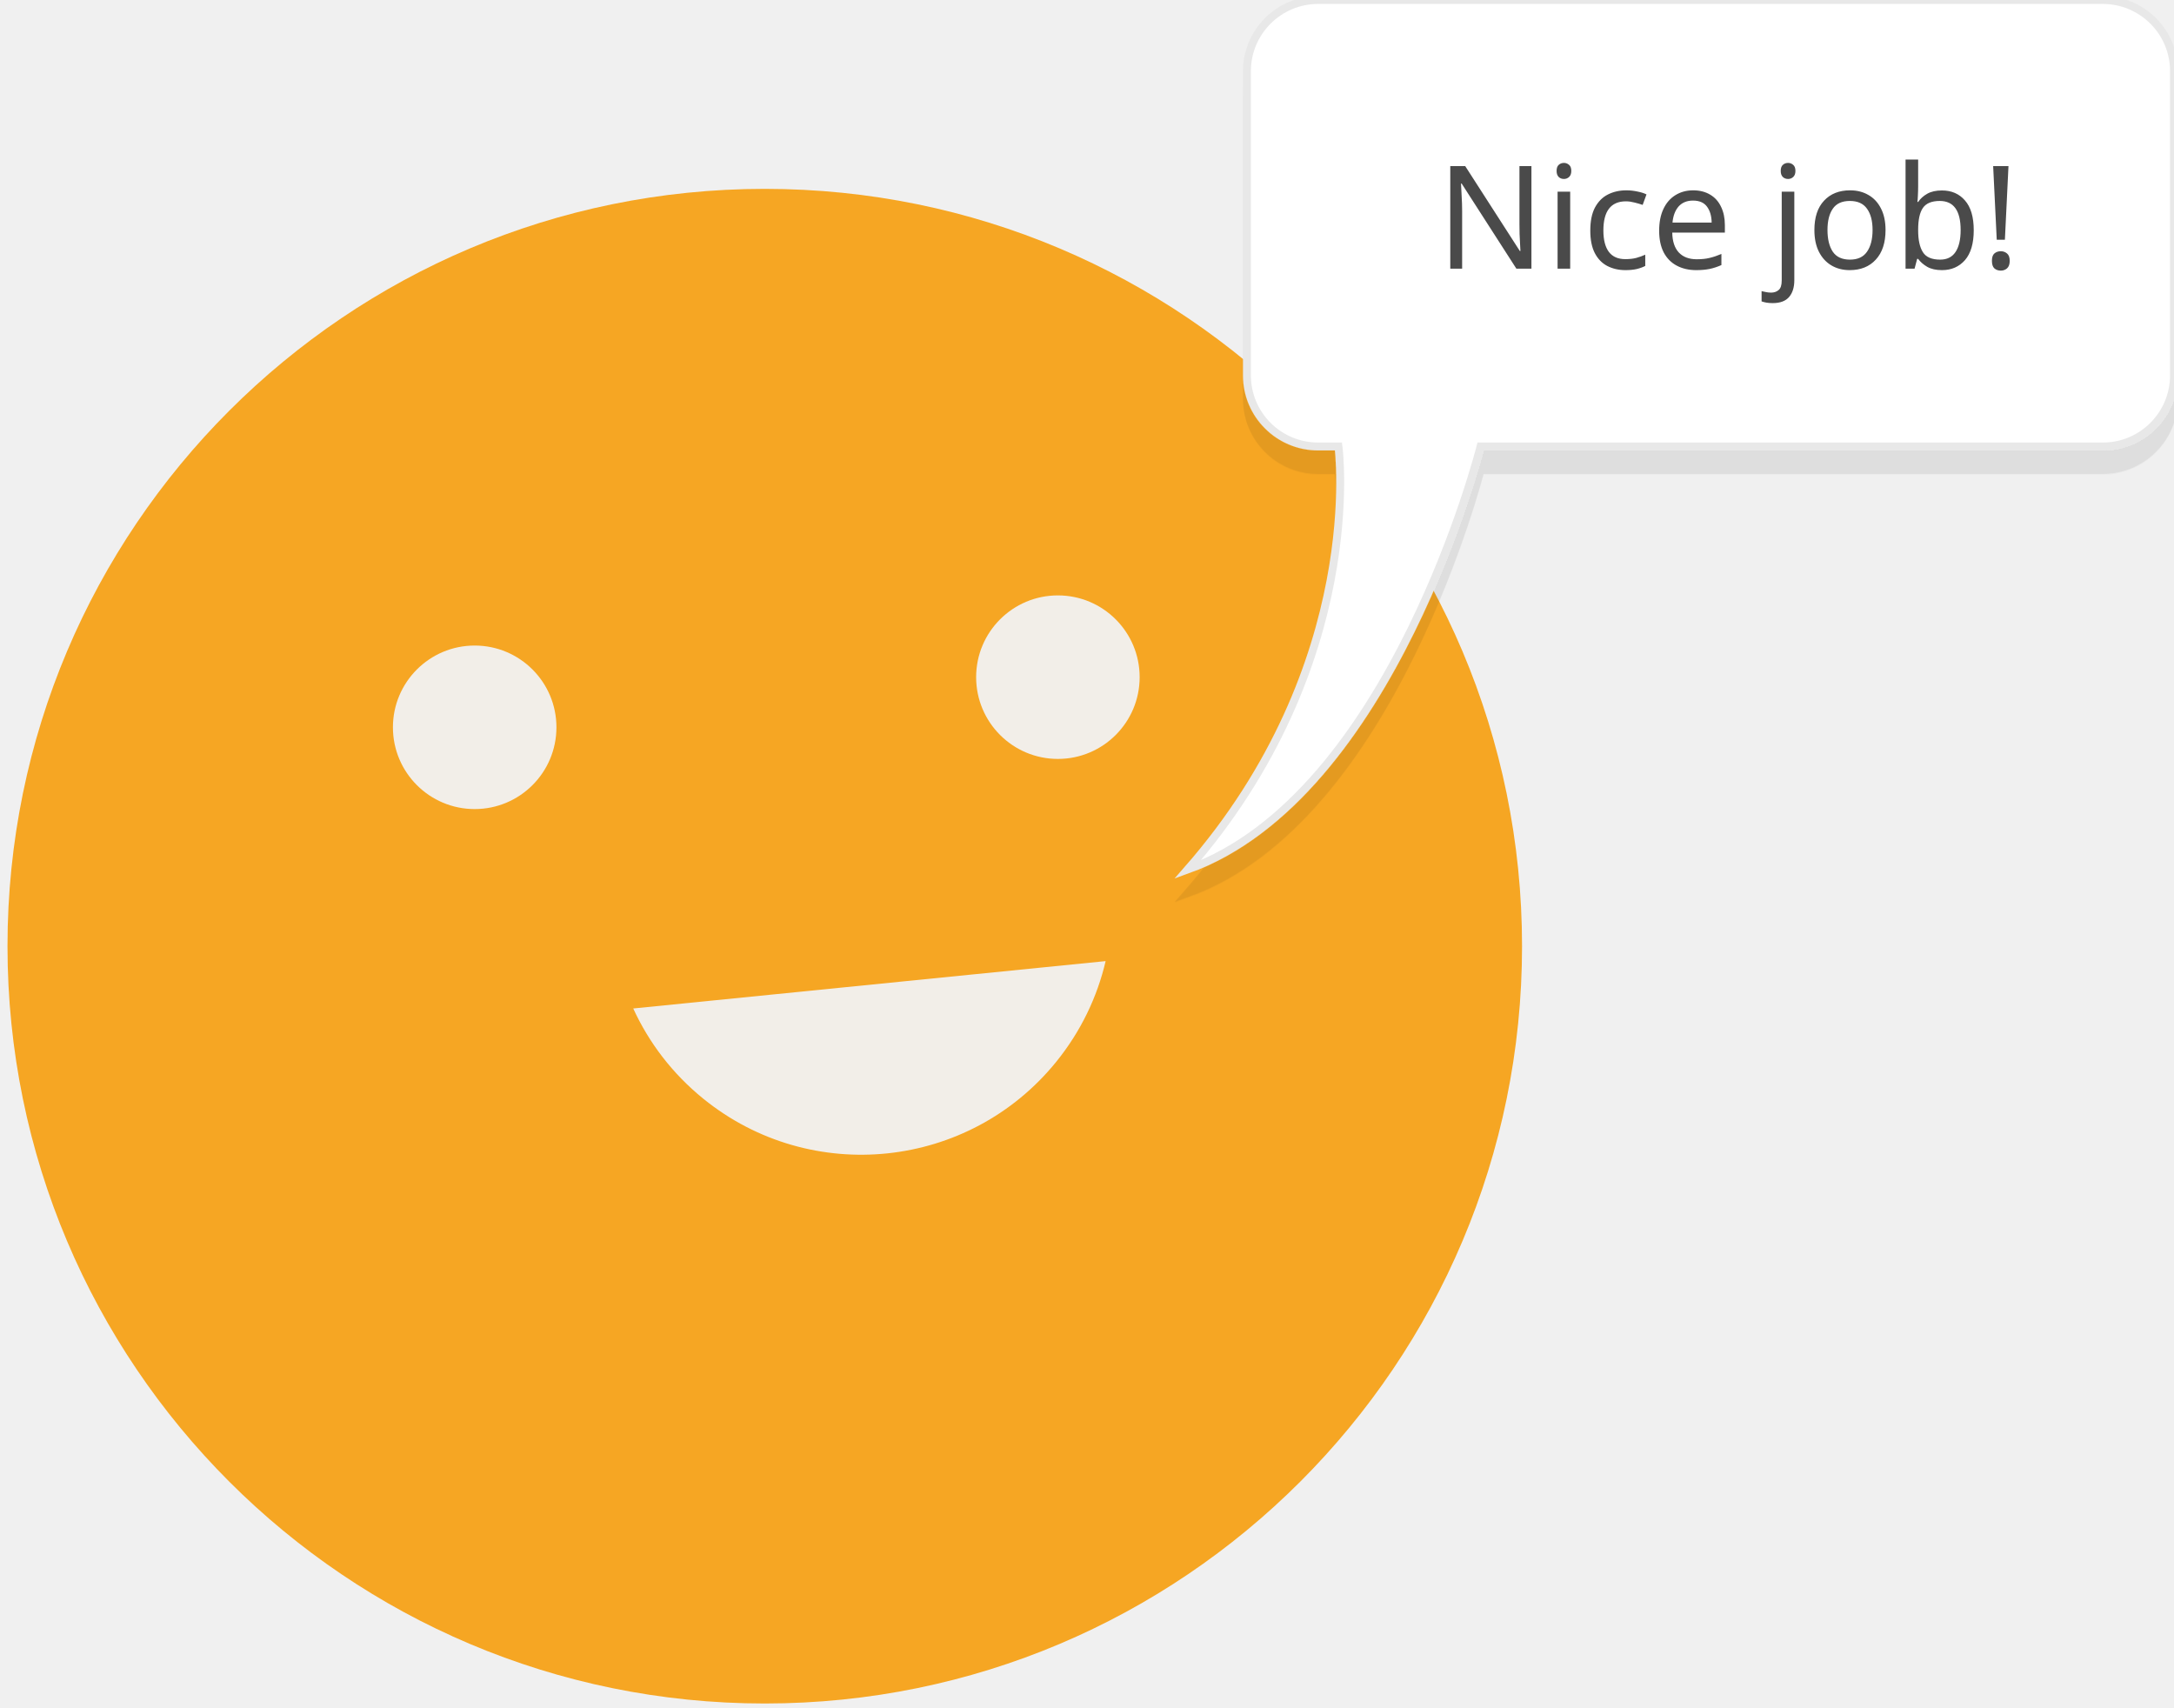
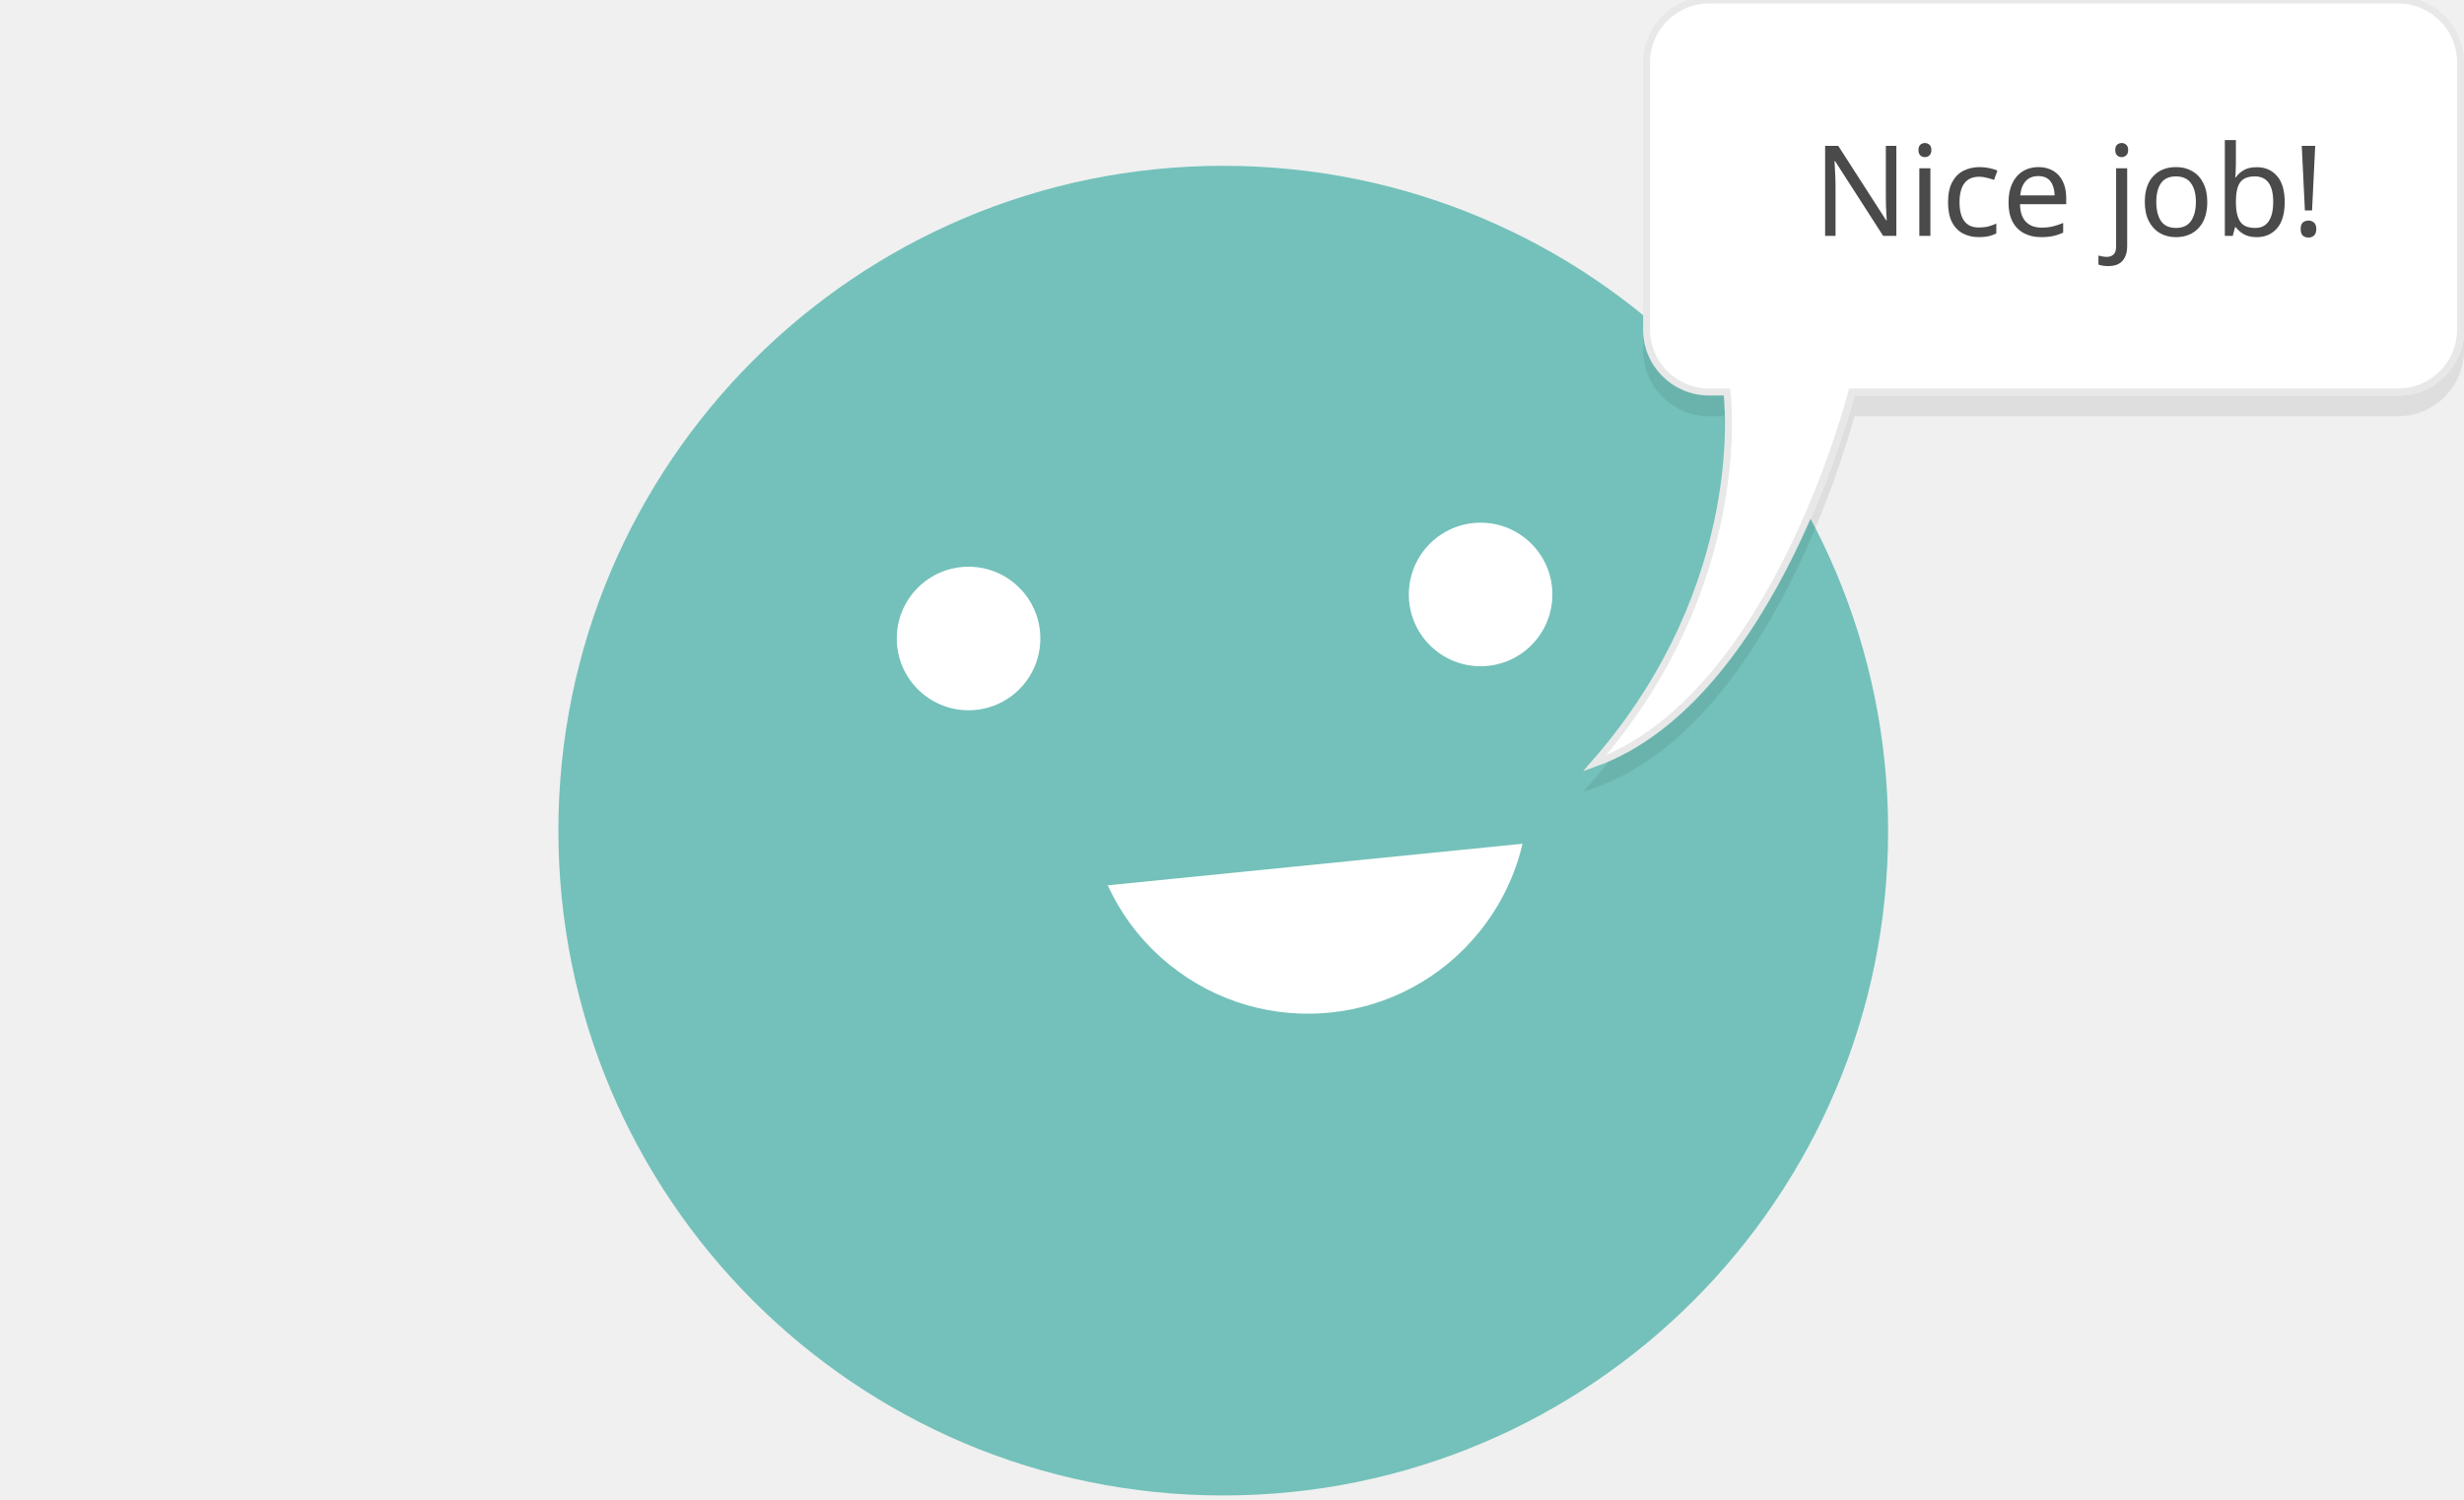
- <svg xmlns="http://www.w3.org/2000/svg" width="275px" height="216px" viewBox="0 0 275 216" version="1.1">
+ <svg xmlns="http://www.w3.org/2000/svg" width="355px" height="216px" viewBox="0 0 355 216" version="1.1">
  <defs>
    <filter x="-50%" y="-50%" width="200%" height="200%" filterUnits="objectBoundingBox" id="filter-1">
      <feOffset dx="0" dy="3" in="SourceAlpha" result="shadowOffsetOuter1" />
      <feGaussianBlur stdDeviation="0" in="shadowOffsetOuter1" result="shadowBlurOuter1" />
      <feColorMatrix values="0 0 0 0 0   0 0 0 0 0   0 0 0 0 0  0 0 0 0.073 0" in="shadowBlurOuter1" type="matrix" result="shadowMatrixOuter1" />
      <feMerge>
        <feMergeNode in="shadowMatrixOuter1" />
        <feMergeNode in="SourceGraphic" />
      </feMerge>
    </filter>
  </defs>
  <g id="Page-1" stroke="none" stroke-width="1" fill="none" fill-rule="evenodd">
-     <g id="create-account-9" transform="translate(-150, -254)">
-       <g id="checkin-success" transform="translate(150, 254)">
+     <g id="create-account-9" transform="translate(-68, -240)">
+       <g id="checkin-success" transform="translate(147.5, 240)">
        <g id="Oval-113-+-Oval-110-+-Oval-110-+-Oval-110" transform="translate(96.5, 119.5) scale(-1, 1) translate(-96.5, -119.5) translate(0, 23)">
-           <ellipse id="Oval-113" fill="#F6A623" cx="96.261" cy="96.68" rx="95.791" ry="95.791" />
-           <g id="Oval-110-+-Oval-110-+-Oval-110" transform="translate(48.11712, 52.23423)" fill="#F2EEE8">
+           <ellipse id="Oval-113" fill="#73C1BA" cx="96.261" cy="96.68" rx="95.791" ry="95.791" />
+           <g id="Oval-110-+-Oval-110-+-Oval-110" transform="translate(48.11712, 52.23423)" fill="#FFFFFF">
            <ellipse id="Oval-110" cx="11.065" cy="10.418" rx="10.342" ry="10.342" />
            <ellipse id="Oval-110" cx="84.838" cy="16.761" rx="10.342" ry="10.342" />
            <path d="M3.764,49.415 C5.287,53.8 7.799,57.917 11.301,61.419 C23.695,73.813 43.789,73.813 56.182,61.419 C59.761,57.84 62.306,53.62 63.818,49.127 C63.818,49.127 3.764,49.415 3.764,49.415 Z" id="Oval-110" transform="translate(33.79093, 59.92091) rotate(6) translate(-33.79093, -59.92091) " />
          </g>
        </g>
        <g id="Rectangle-23-+-Nice-job!" transform="translate(212.5, 55) scale(-1, 1) translate(-212.5, -55) translate(150, 0)">
          <path d="M0,8.995 C0,4.027 4.037,0 9.007,0 L108.261,0 C113.235,0 117.268,4.039 117.268,8.995 L117.268,47.48 C117.268,52.448 113.235,56.475 108.26,56.475 L105.69,56.475 C105.69,56.475 102.01,83.973 124.777,109.992 C98.85,100.67 87.718,56.475 87.718,56.475 L8.996,56.475 C4.027,56.475 0,52.436 0,47.48 L0,8.995 Z" id="Rectangle-23" stroke="#E8E8E8" fill="#FFFFFF" filter="url(#filter-1)" />
          <text id="Nice-job!" transform="translate(57.12711, 26.90619) scale(-1, 1) translate(-57.12711, -26.90619) " font-family="Proxima Nova" font-size="18.149" font-weight="260" fill="#4A4A4A">
            <tspan x="20.943" y="33.979">Nice job!</tspan>
          </text>
        </g>
      </g>
    </g>
  </g>
</svg>
